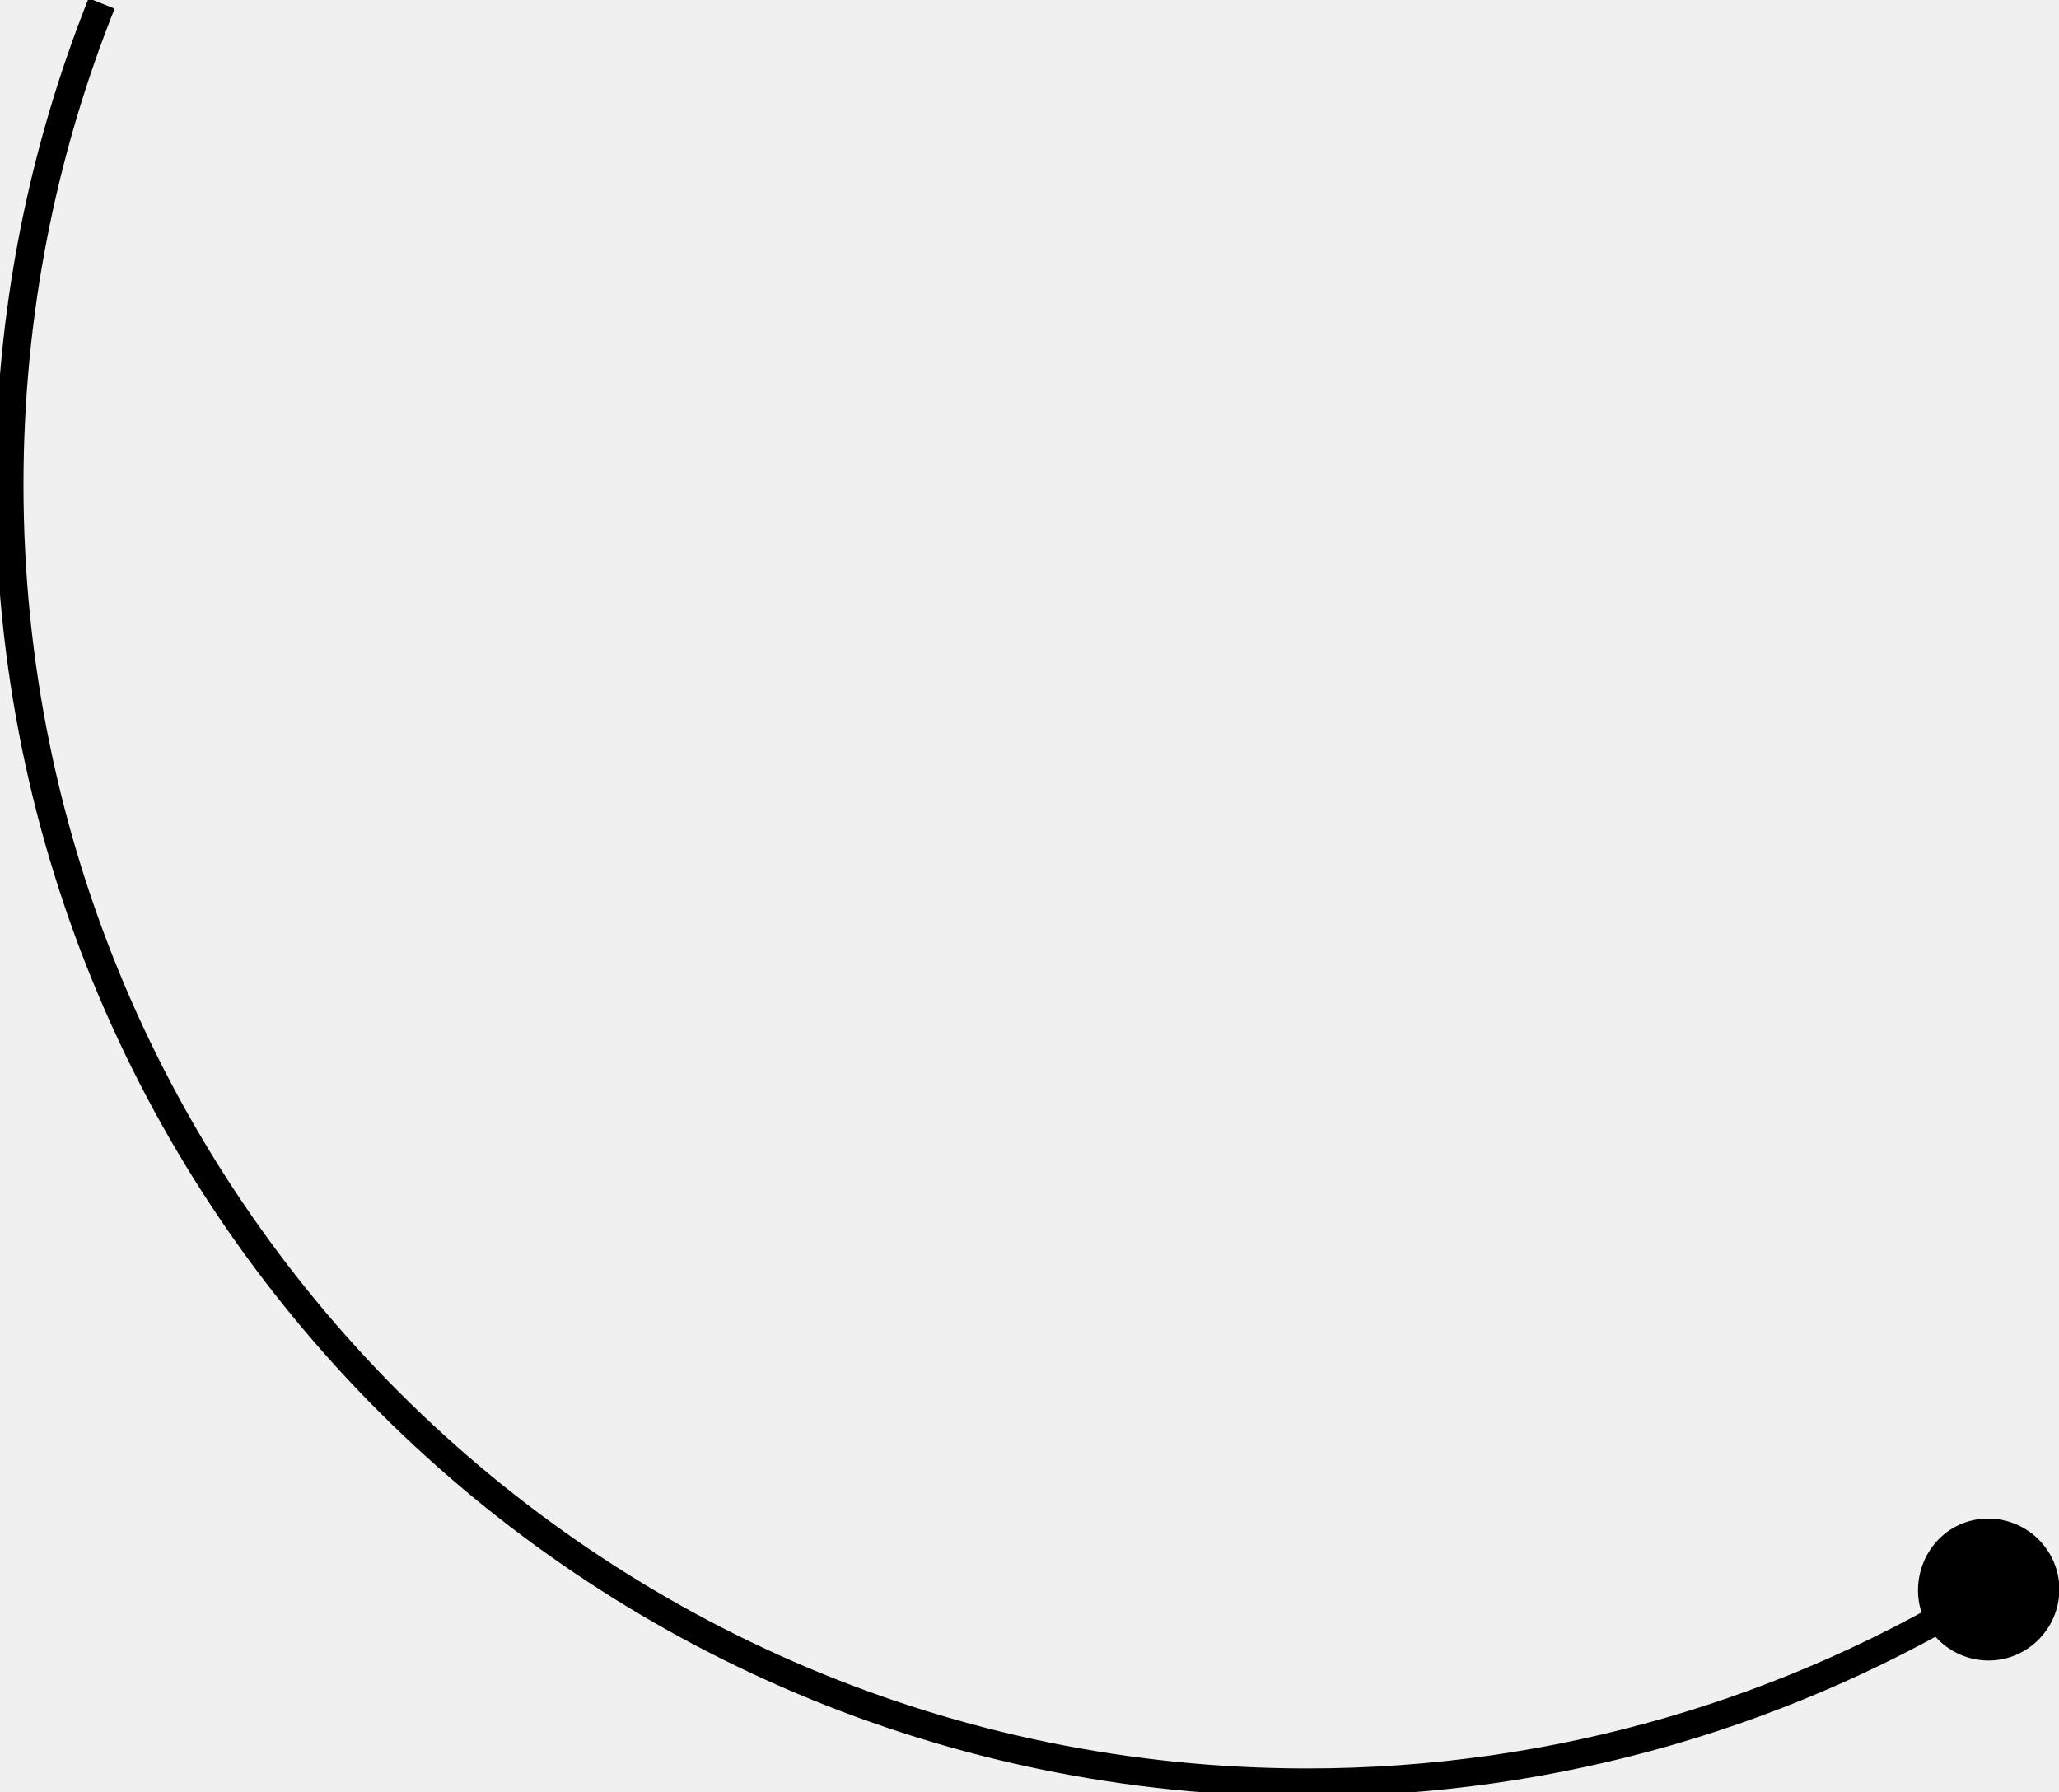
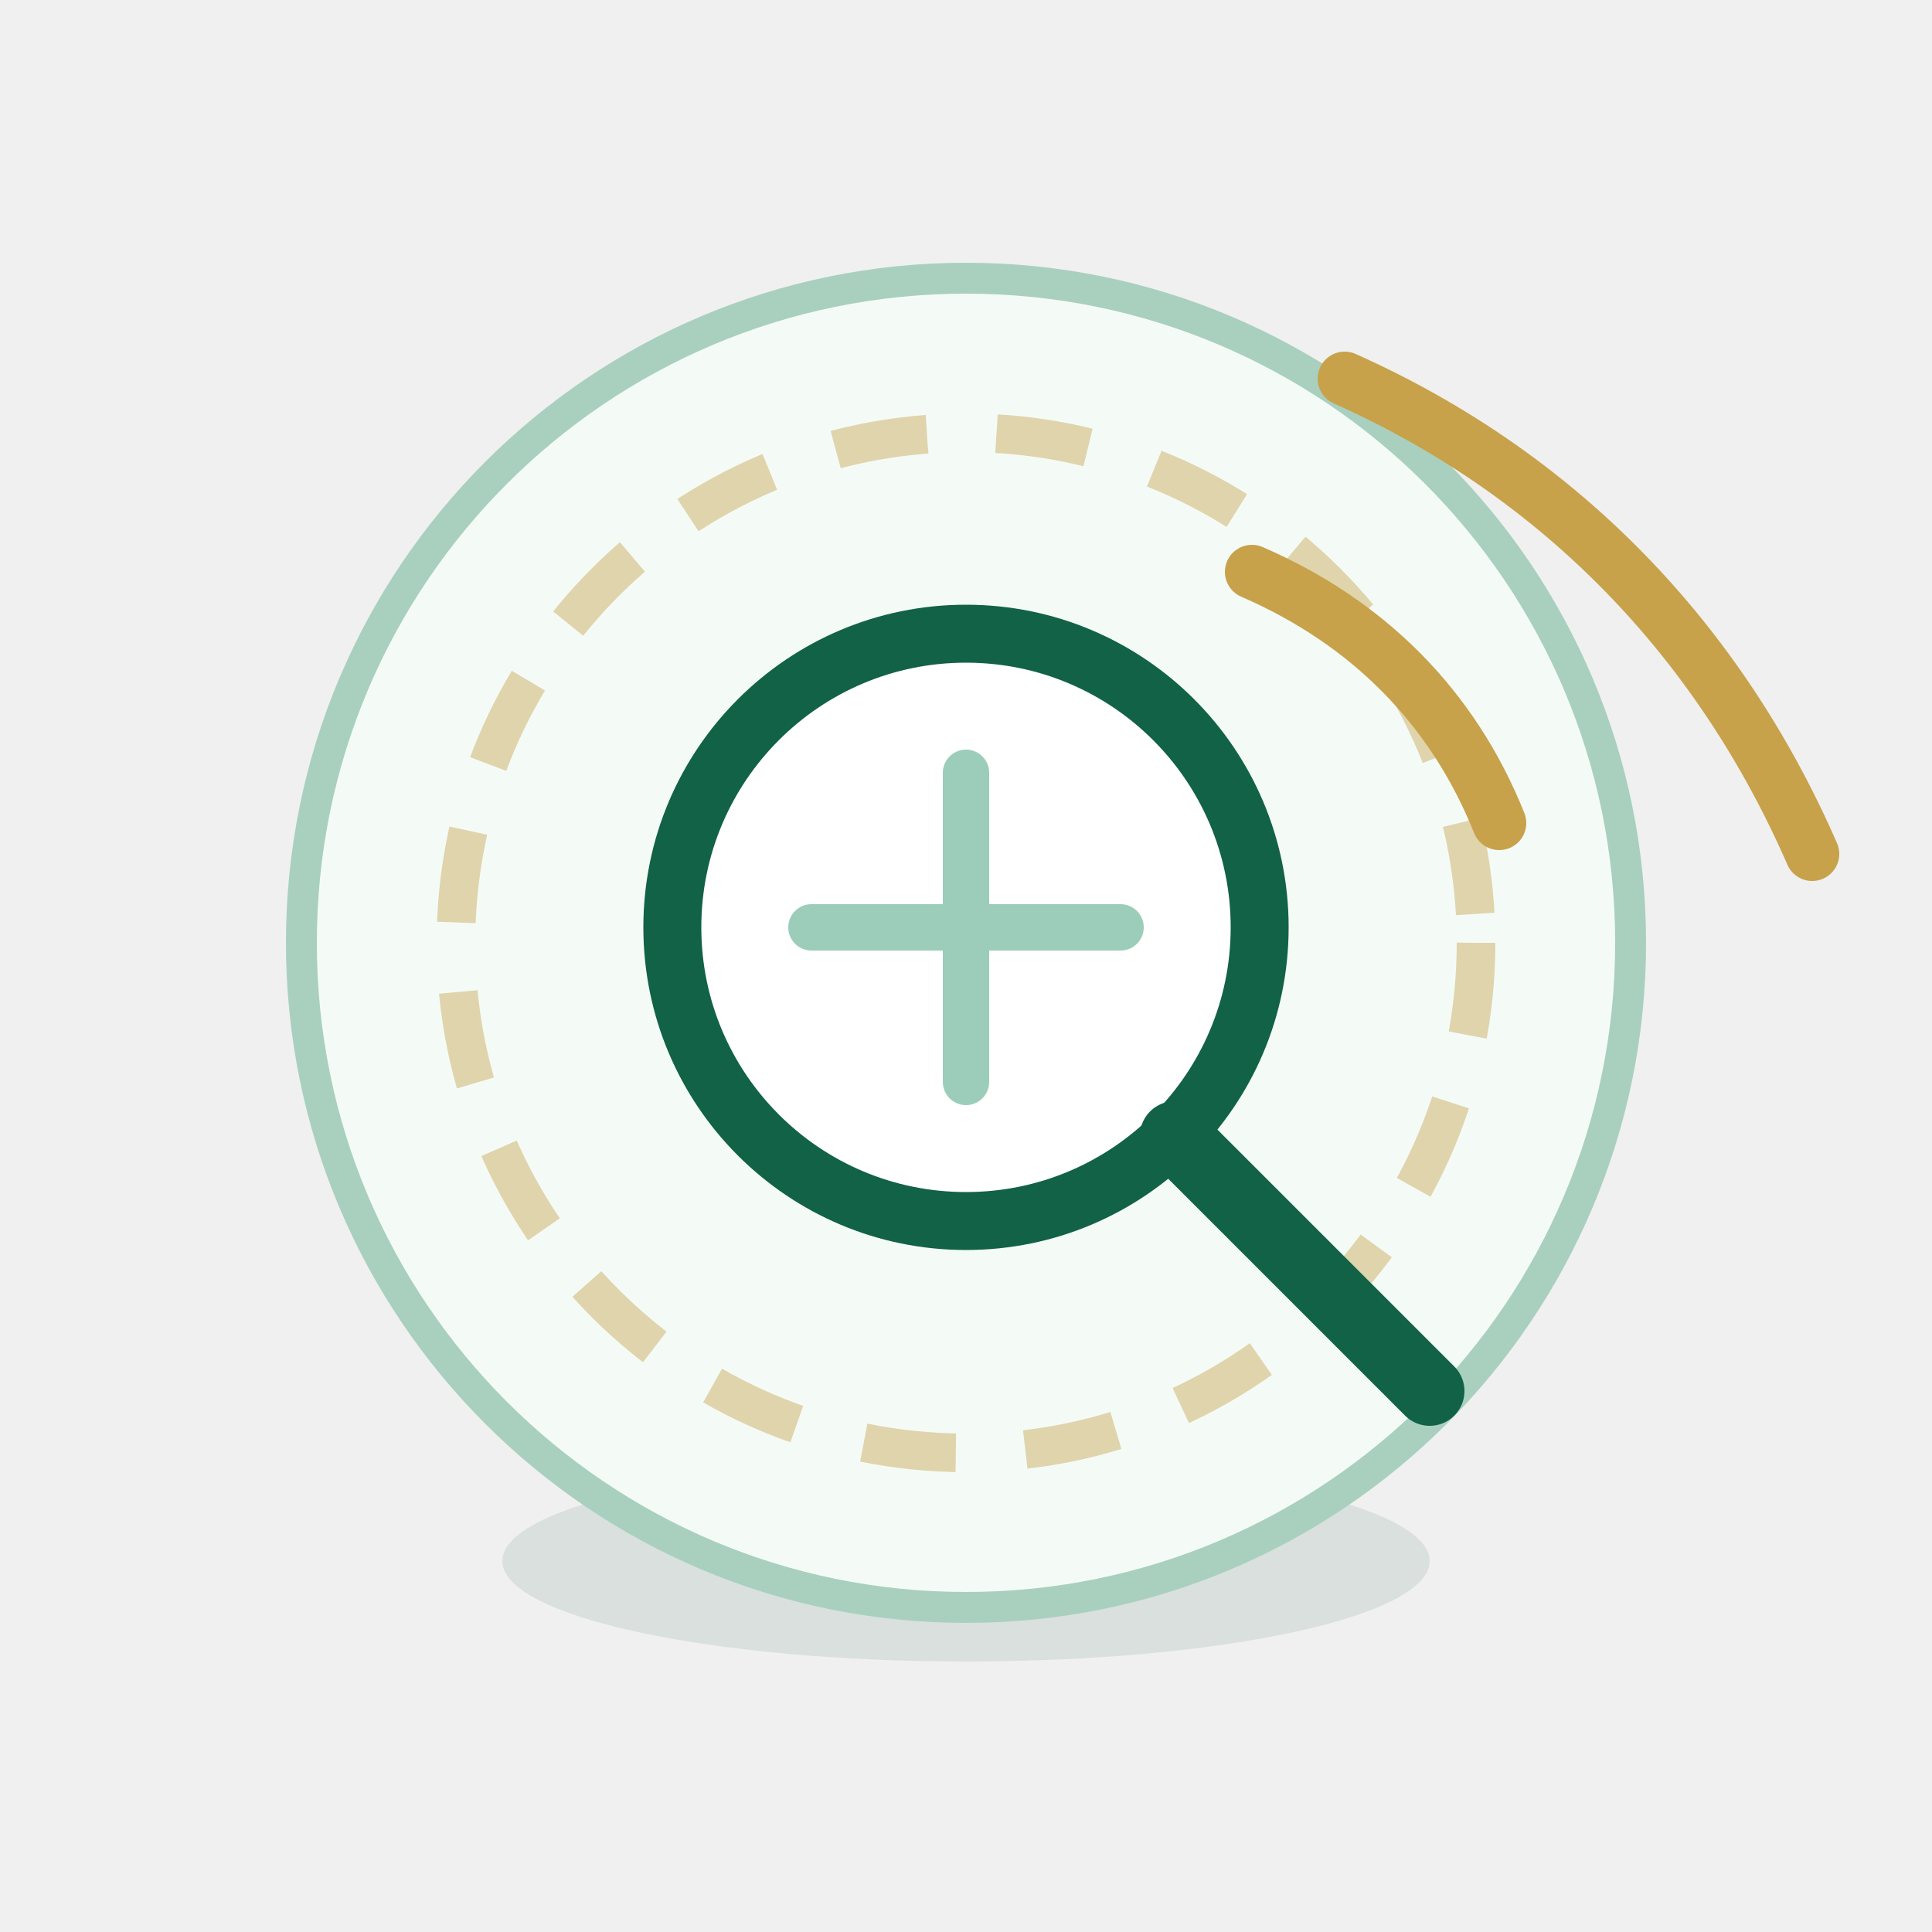
- <svg xmlns="http://www.w3.org/2000/svg" width="239.1" height="208.1" viewBox="0 0 239.1 208.1" overflow="visible">
-   <defs />
-   <g>
-     <g>
-       <path d="M231.3 184.4C208.2 198.7 181 207 151.8 207 68.6 207 1.1 139.6 1.1 56.3 1.1 36.5 4.9 17.7 11.8 0.4" stroke="#000000" stroke-width="3.252" stroke-miterlimit="10" fill="none" />
-       <g>
-         <path d="M226.4 177.7C230.2 175.2 235.3 176.3 237.8 180.1 240.3 183.9 239.2 189 235.4 191.5 231.6 194 226.5 192.9 224 189.1 221.6 185.3 222.7 180.2 226.4 177.7Z" stroke-width="3.252" />
-       </g>
-     </g>
-   </g>
+ <svg xmlns="http://www.w3.org/2000/svg" width="500" height="500" viewBox="0 0 500 500" fill="none">
+   <defs>
+     <linearGradient id="g" x1="80" y1="64" x2="420" y2="438" gradientUnits="userSpaceOnUse">
+       <stop stop-color="#1F8B68" />
+       <stop offset="1" stop-color="#0B5139" />
+     </linearGradient>
+     <linearGradient id="a" x1="90" y1="80" x2="410" y2="420" gradientUnits="userSpaceOnUse">
+       <stop stop-color="#E4C96F" />
+       <stop offset="1" stop-color="#C7A24A" />
+     </linearGradient>
+     <linearGradient id="t" x1="88" y1="80" x2="420" y2="410" gradientUnits="userSpaceOnUse">
+       <stop stop-color="#2BC7B8" />
+       <stop offset="1" stop-color="#16A394" />
+     </linearGradient>
+   </defs>
+   <ellipse cx="250" cy="404" rx="120" ry="26" fill="#0B5139" opacity="0.10" />
+   <circle cx="250" cy="244" r="172" fill="#F4FBF7" stroke="#A9D0BF" stroke-width="8" />
+   <circle cx="250" cy="244" r="132" stroke="#C7A24A" stroke-width="10" stroke-dasharray="24 18" opacity="0.44" transform="rotate(0 250 244)" />
+   <circle cx="250" cy="240" r="76" fill="white" stroke="#116246" stroke-width="15" />
+   <path d="M304 294l66 66" stroke="#116246" stroke-width="18" stroke-linecap="round" />
+   <path d="M210 240h80M250 200v80" stroke="#9BCDBA" stroke-width="12" stroke-linecap="round" />
+   <path d="M324 148c30 13 52 35 64 65M348 98c56 25 97 68 121 123" stroke="#C7A24A" stroke-width="14" stroke-linecap="round" />
</svg>
